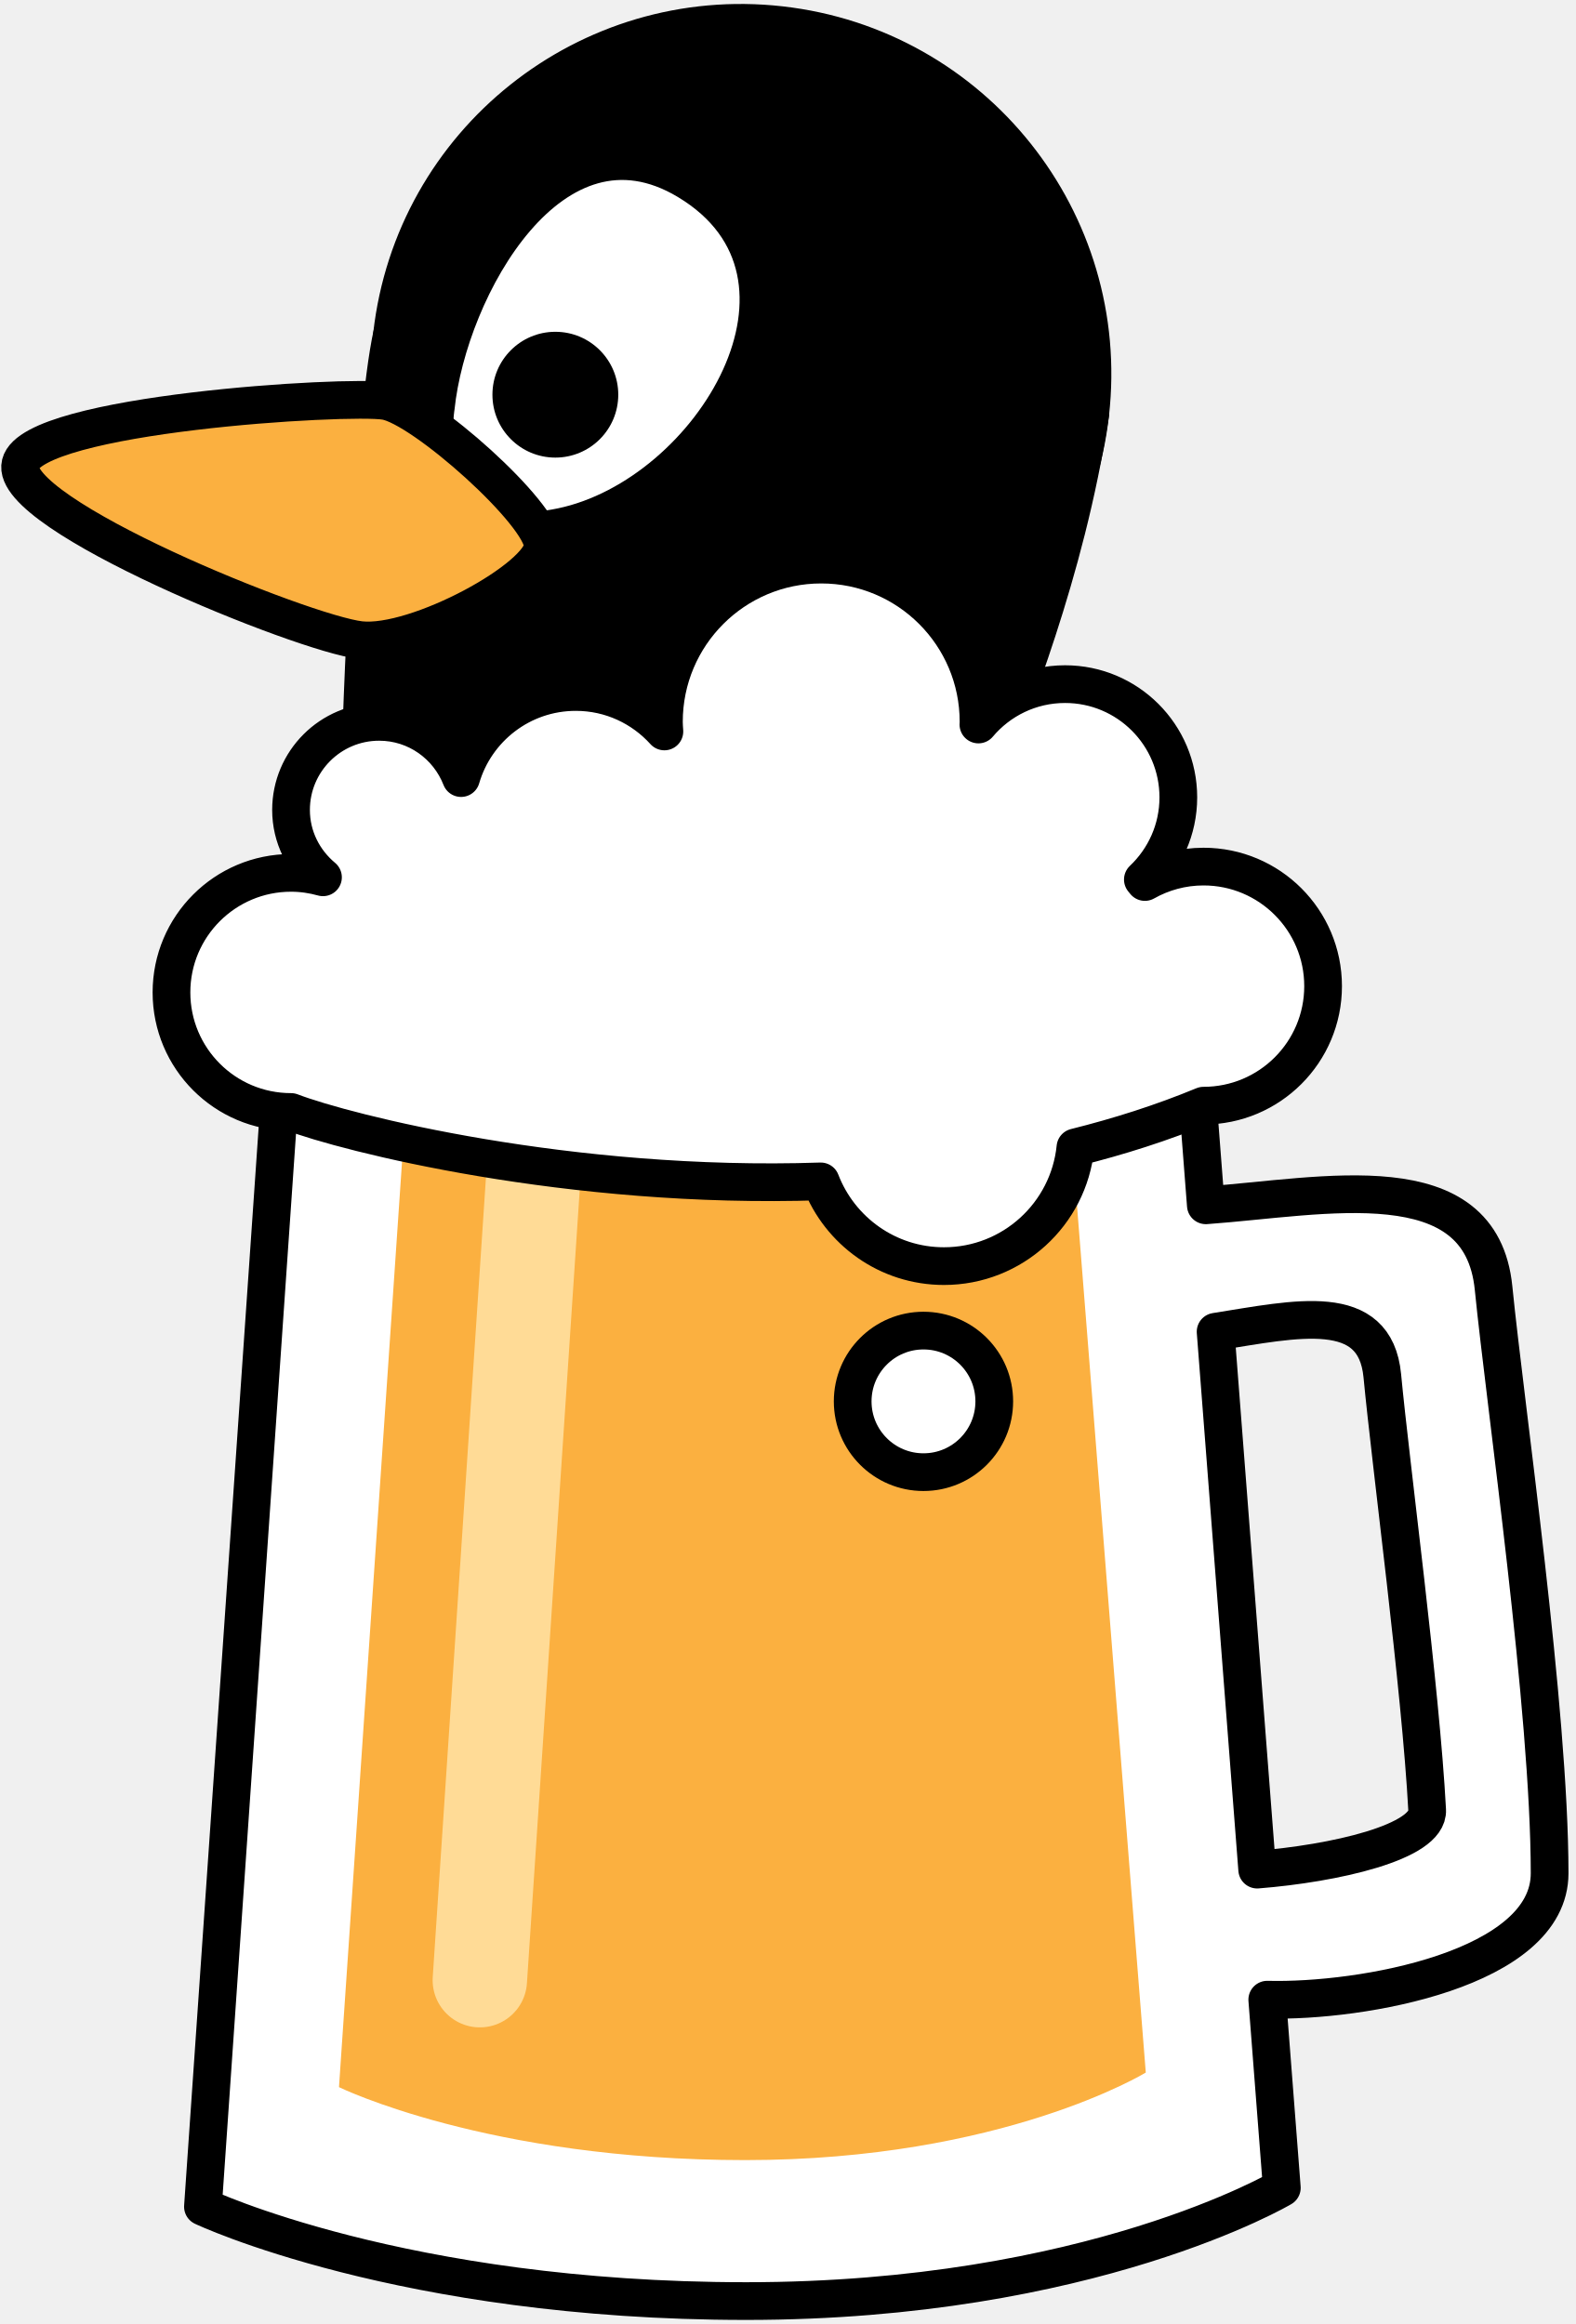
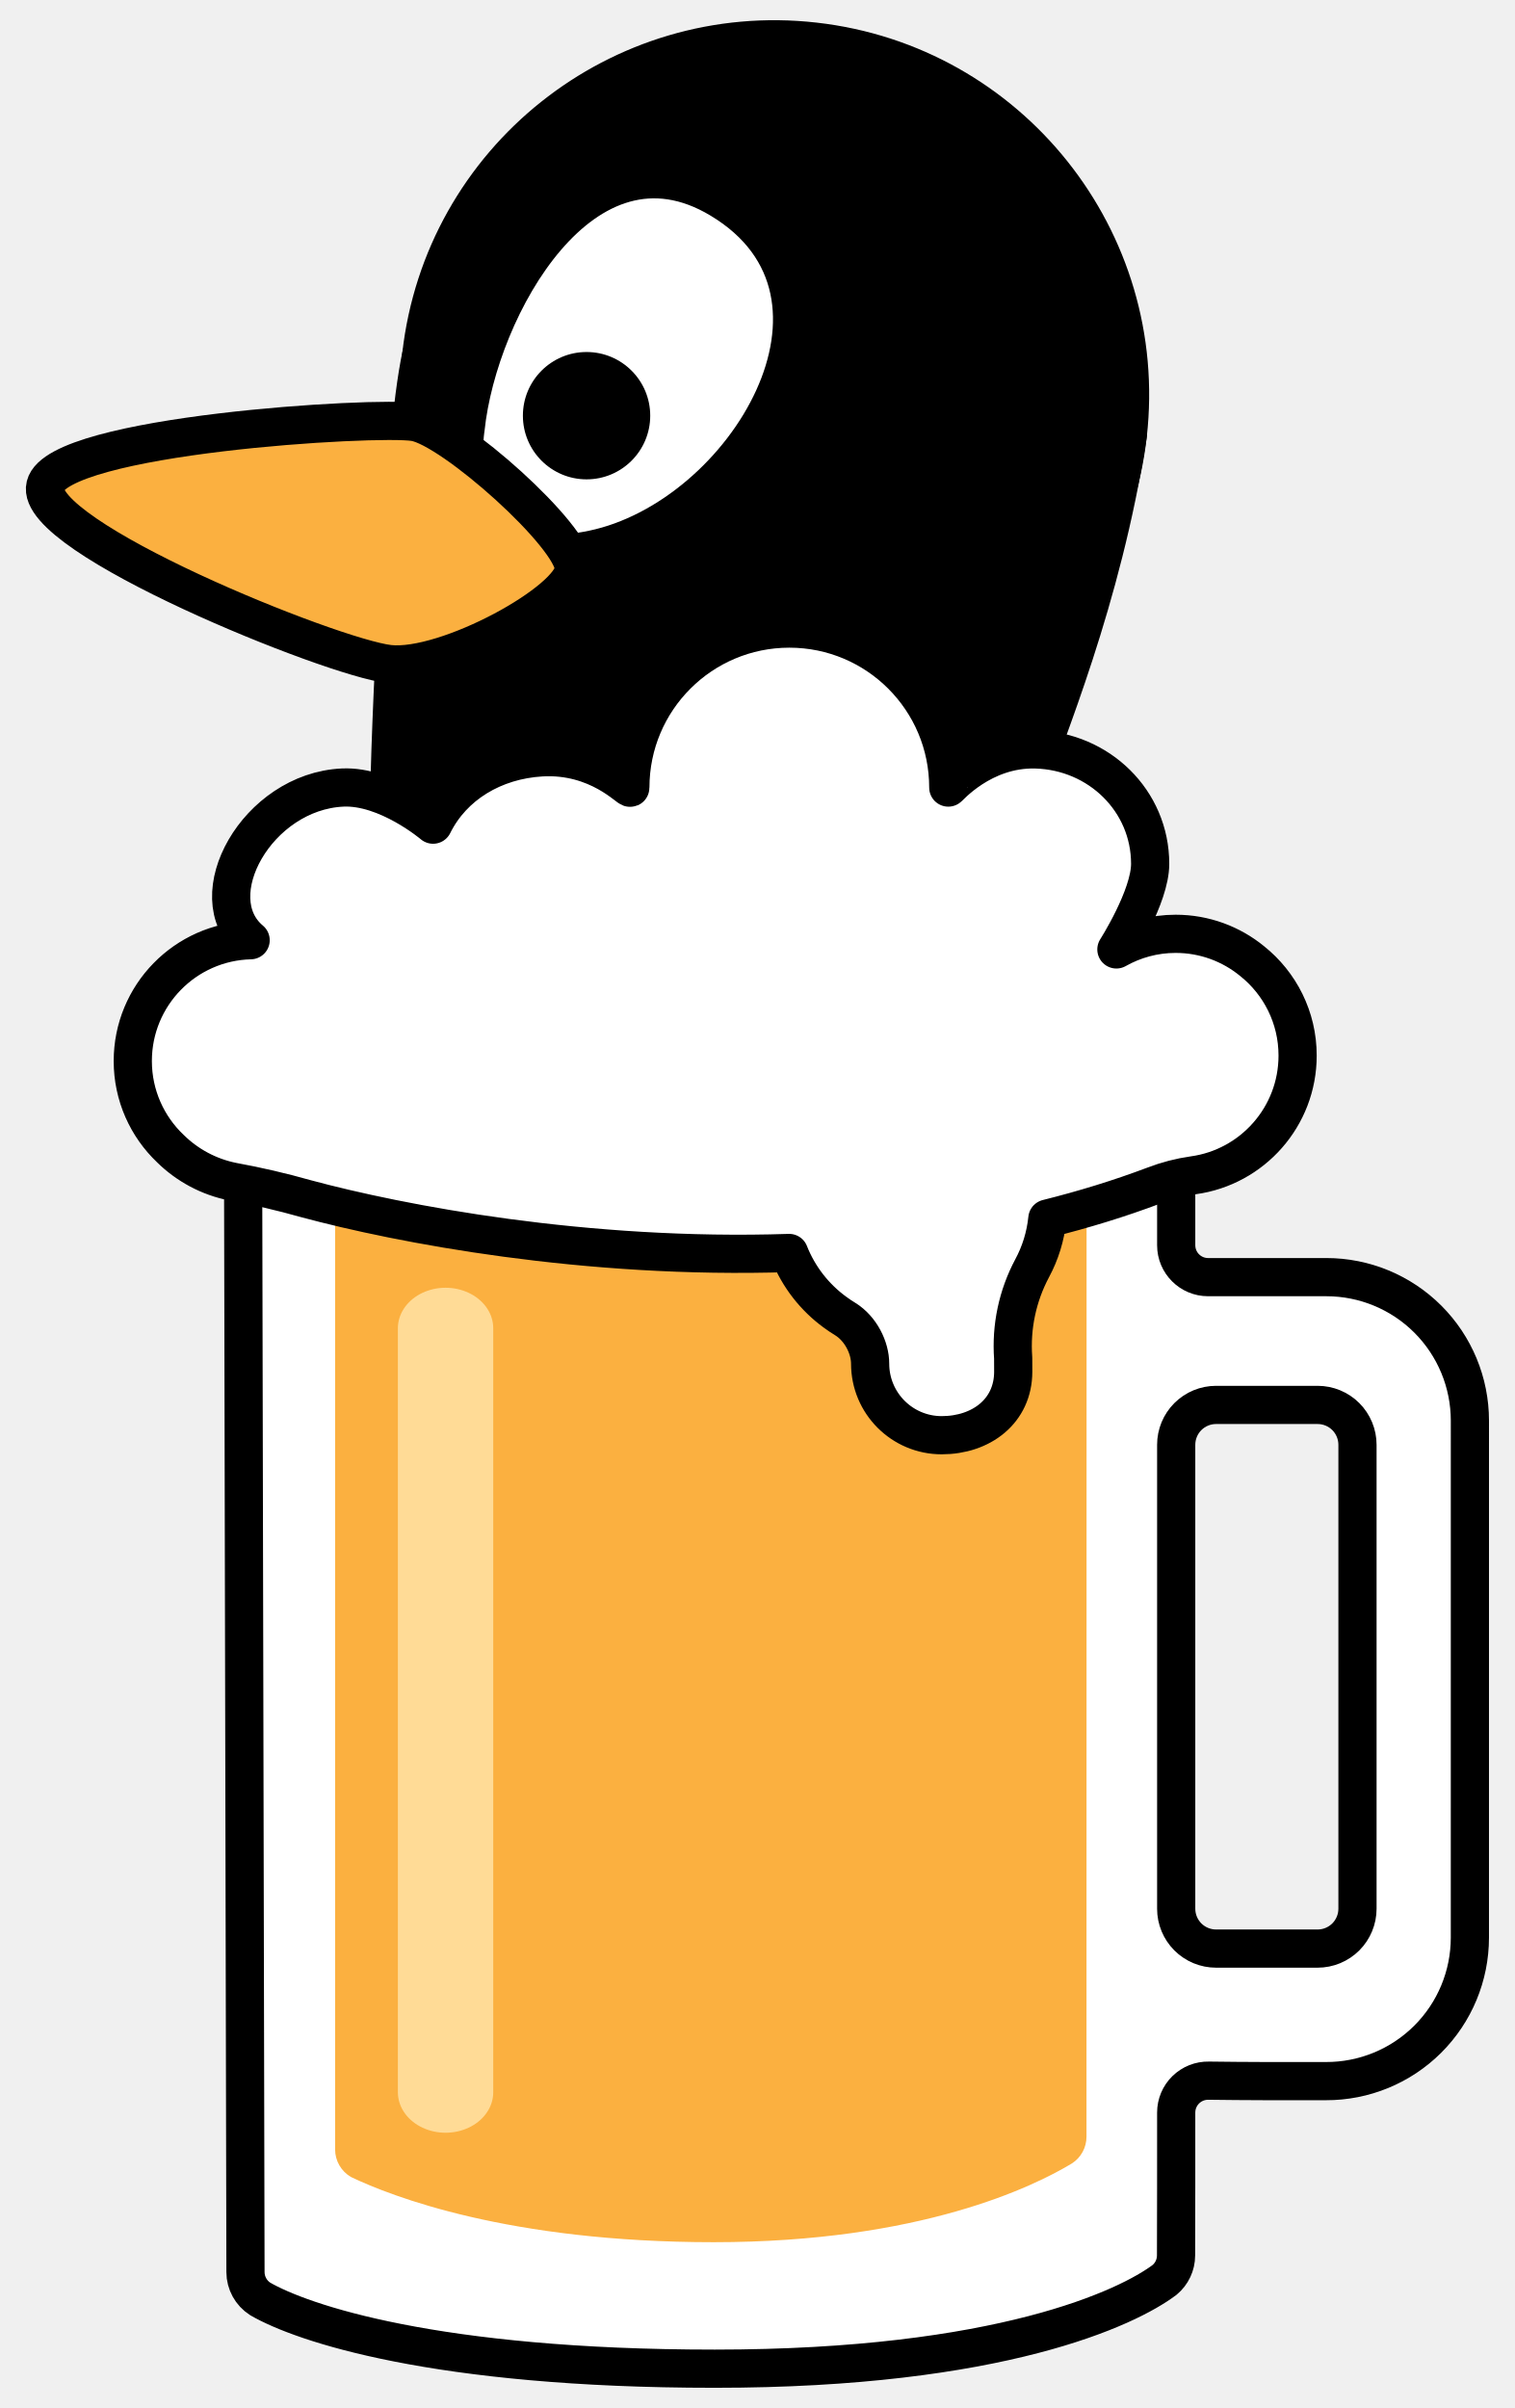
- <svg xmlns="http://www.w3.org/2000/svg" width="200px" height="295px" viewBox="0 0 200 295" version="1.1">
-   <g id="Page-1" stroke="none" stroke-width="1" fill="none" fill-rule="evenodd">
-     <g id="linuxbrew" transform="translate(2, 2)">
-       <g id="Group">
-         <path d="M194.662,235.783 C194.658,214.992 189.067,176.743 187.549,161.51 C185.947,145.417 166.104,149.903 151.033,150.998 L149.994,137.551 L33.469,137.551 L23.755,278.11 C23.755,278.11 49.004,290.089 92.7,290.089 C136.398,290.089 160.676,275.714 160.676,275.714 L158.828,251.831 C170.758,252.15 194.666,247.955 194.662,235.783 Z M152.273,167.044 C162.511,165.431 172.517,163.026 173.429,172.638 C174.499,183.967 178.306,212.355 179.121,227.767 C179.341,231.861 167.234,234.558 157.55,235.322 L152.273,167.044 Z" id="Shape" stroke="#000000" stroke-width="4.786" fill="#FFFFFF" fill-rule="nonzero" stroke-linejoin="round" />
-         <path d="M49.641,136.389 L41.02,262.934 C41.02,262.934 59.903,272.195 92.579,272.195 C125.257,272.195 143.411,261.083 143.411,261.083 L133.52,136.39 L49.641,136.39 L49.641,136.389 Z" id="Path" fill="#FBB040" />
-         <path d="M66.412,136.389 L58.896,249.359" id="Path" stroke="#FFDB96" stroke-width="11.979" stroke-linecap="round" />
-         <g>
-           <path d="M136.363,50.498 C133.169,71.264 125.98,88.035 123.586,95.223 C121.19,102.411 43.723,106.405 43.723,97.619 C43.723,88.833 45.388,51.223 47.75,40.48" id="Path" stroke="#000000" stroke-width="4.792" fill="#000000" stroke-linecap="round" stroke-linejoin="round" />
-           <path d="M136.363,50.498 C133.595,74.964 111.513,92.563 87.047,89.795 C62.579,87.028 44.983,64.951 47.75,40.48 C50.514,16.014 72.596,-1.584 97.063,1.184 C121.531,3.95 139.127,26.029 136.363,50.498 Z" id="Path" stroke="#000000" stroke-width="4.786" fill="#000000" stroke-linecap="round" stroke-linejoin="round" />
-           <path d="M53.307,49.7 C54.903,34.527 68.092,10.653 85.251,20.95 C105.217,32.93 88.445,60.88 69.277,64.874 C50.11,68.869 53.307,49.7 53.307,49.7 Z" id="Path" stroke="#000000" stroke-width="4.786" fill="#FFFFFF" stroke-linecap="round" stroke-linejoin="round" />
-           <path d="M46.918,48.902 C42.191,48.114 2.193,50.498 0.598,56.887 C-1.003,63.277 36.534,78.451 43.723,79.249 C50.911,80.047 66.883,71.262 66.883,67.27 C66.883,63.278 51.708,49.703 46.918,48.902 Z" id="Path" stroke="#000000" stroke-width="4.786" fill="#FBB040" stroke-linecap="round" stroke-linejoin="round" />
-           <circle id="Oval" fill="#000000" cx="68.479" cy="48.101" r="7.985" />
-         </g>
-         <path d="M150.738,108.002 C148.033,108.002 145.497,108.717 143.298,109.96 L143.041,109.645 C145.807,107.023 147.541,103.326 147.541,99.215 C147.541,91.277 141.105,84.841 133.168,84.841 C128.751,84.841 124.807,86.834 122.17,89.966 C122.17,89.854 122.186,89.746 122.186,89.633 C122.186,78.605 113.25,69.668 102.221,69.668 C91.196,69.668 82.256,78.605 82.256,89.633 C82.256,90.042 82.293,90.445 82.318,90.848 C79.542,87.779 75.541,85.841 71.075,85.841 C64.169,85.841 58.352,90.457 56.514,96.767 C54.891,92.598 50.86,89.63 46.118,89.63 C39.943,89.63 34.935,94.638 34.935,100.812 C34.935,104.264 36.532,107.31 38.99,109.362 C37.7,109.005 36.344,108.799 34.935,108.799 C26.555,108.799 19.762,115.594 19.762,123.974 C19.762,132.355 26.555,139.15 34.935,139.15 C41.837,141.803 70.266,149.033 102.157,147.961 C104.577,154.248 110.657,158.716 117.796,158.716 C126.485,158.716 133.628,152.108 134.483,143.644 C140.005,142.266 145.457,140.535 150.74,138.35 C159.121,138.35 165.914,131.558 165.914,123.178 C165.912,114.796 159.119,108.002 150.738,108.002 Z" id="Path" stroke="#000000" stroke-width="4.786" fill="#FFFFFF" stroke-linecap="round" stroke-linejoin="round" />
-         <path d="M124.182,175.885 C124.182,170.923 120.162,166.901 115.198,166.901 C110.237,166.901 106.214,170.923 106.214,175.885 C106.214,180.848 110.237,184.87 115.198,184.87 C120.162,184.87 124.182,180.848 124.182,175.885 Z" id="Path" stroke="#000000" stroke-width="4.786" fill="#FFFFFF" stroke-linecap="round" stroke-linejoin="round" />
+ <svg xmlns="http://www.w3.org/2000/svg" width="100%" height="100%" viewBox="0 0 190 302" version="1.1" xml:space="preserve" style="fill-rule:evenodd;clip-rule:evenodd;stroke-linecap:round;stroke-linejoin:round;">
+   <g id="Group" transform="matrix(1,0,0,1,16.3636,33.3339)">
+     <g transform="matrix(1,0,0,1,-11.2736,-29.3022)">
+       <path id="Path" d="M136.363,50.498C133.169,71.264 125.98,88.035 123.586,95.223C121.19,102.411 43.723,106.405 43.723,97.619C43.723,88.833 45.388,51.223 47.75,40.48" style="stroke:black;stroke-width:4.79px;" />
+       <path id="Path1" d="M136.363,50.498C133.595,74.964 111.513,92.563 87.047,89.795C62.579,87.028 44.983,64.951 47.75,40.48C50.514,16.014 72.596,-1.584 97.063,1.184C121.531,3.95 139.127,26.029 136.363,50.498Z" style="stroke:black;stroke-width:4.79px;" />
+       <path id="Path2" d="M53.307,49.7C54.903,34.527 68.092,10.653 85.251,20.95C105.217,32.93 88.445,60.88 69.277,64.874C50.11,68.869 53.307,49.7 53.307,49.7Z" style="fill:white;stroke:black;stroke-width:4.79px;" />
+       <path id="Path3" d="M46.918,48.902C42.191,48.114 2.193,50.498 0.598,56.887C-1.003,63.277 36.534,78.451 43.723,79.249C50.911,80.047 66.883,71.262 66.883,67.27C66.883,63.278 51.708,49.703 46.918,48.902Z" style="fill:rgb(251,176,64);stroke:black;stroke-width:4.79px;" />
+       <circle id="Oval" cx="68.479" cy="48.101" r="7.985" />
+     </g>
+     <g transform="matrix(1,0,0,1,4,112)">
+       <path id="Shape" d="M145.932,115.67C150.717,115.687 155.312,113.799 158.701,110.422C162.091,107.045 163.996,102.457 163.996,97.672C163.998,79.399 163.998,51.162 163.998,32.839C163.998,28.065 162.102,23.487 158.726,20.111C155.35,16.735 150.772,14.839 145.998,14.839L131.16,14.839C128.951,14.839 127.16,13.048 127.16,10.839L127.16,1.409L10.13,1.409C10.13,1.409 10.388,121.948 10.425,139.622C10.428,140.985 11.125,142.254 12.275,142.987C17.487,146.005 34.196,151.737 69.279,151.737C105.104,151.737 121.118,144.063 125.703,140.598C126.614,139.842 127.141,138.72 127.141,137.536C127.16,133.711 127.16,124.848 127.16,119.612C127.16,118.537 127.593,117.507 128.361,116.755C129.129,116.002 130.168,115.591 131.243,115.613C135.644,115.675 140.917,115.684 145.932,115.67ZM127.16,35.864C127.16,34.538 127.687,33.266 128.624,32.328C129.562,31.391 130.834,30.864 132.16,30.864L144.898,30.864C146.224,30.864 147.496,31.391 148.434,32.328C149.371,33.266 149.898,34.538 149.898,35.864L149.898,94.049C149.898,95.375 149.371,96.647 148.434,97.585C147.496,98.522 146.224,99.049 144.898,99.049L132.16,99.049C130.834,99.049 129.562,98.522 128.624,97.585C127.687,96.647 127.16,95.375 127.16,94.049L127.16,35.864Z" style="fill:white;fill-rule:nonzero;stroke:black;stroke-width:4.79px;stroke-linecap:butt;" />
+       <path id="Path4" d="M21.667,0.249L21.667,124.235C21.667,125.666 22.431,126.988 23.67,127.702C28.731,130.114 43.413,135.871 69.154,135.871C95.066,135.871 109.312,128.876 114.082,125.993C115.221,125.259 115.909,123.996 115.909,122.642C115.92,106.201 115.92,0.249 115.92,0.249L21.667,0.249Z" style="fill:rgb(251,176,64);" />
+       <g id="Path5" transform="matrix(1,0,0,0.849312,0,21.0375)">
+         <path d="M35.521,0.249L35.521,113.065" style="fill:none;stroke:rgb(255,219,150);stroke-width:11.96px;stroke-linejoin:miter;" />
      </g>
+     </g>
+     <g id="Path6" transform="matrix(1,0,0,1,-5.782,-3.414)">
+       <path d="M43.739,73.505C46.212,68.507 51.367,65.417 57.313,65.065C64.48,64.641 68.48,69.262 68.48,68.852C68.48,57.84 77.408,48.914 88.421,48.914C99.435,48.914 108.357,57.84 108.357,68.852C108.357,68.965 112.598,63.885 119.322,64.069C127.246,64.286 133.677,70.496 133.677,78.424C133.677,82.527 129.441,89.152 129.441,89.152C131.639,87.912 134.17,87.195 136.873,87.195C140.511,87.195 143.851,88.478 146.463,90.616C149.943,93.393 152.173,97.67 152.171,102.467C152.171,110.133 146.48,116.468 139.092,117.479C137.419,117.716 135.778,118.142 134.201,118.749C129.81,120.404 125.32,121.776 120.784,122.908C120.558,125.144 119.892,127.25 118.875,129.139C117.035,132.591 116.21,136.494 116.495,140.396C116.493,140.632 116.502,141.868 116.502,142.106C116.502,147.062 112.486,150.078 107.526,150.078C102.573,150.078 98.555,146.063 98.555,141.106C98.555,139.106 97.378,136.718 95.445,135.519C94.997,135.248 94.564,134.957 94.145,134.646C91.588,132.783 89.578,130.212 88.399,127.222C62.849,128.068 39.538,123.582 27.787,120.413C24.766,119.557 21.706,118.846 18.616,118.283C15.6,117.685 12.894,116.209 10.786,114.132C7.882,111.371 6.073,107.47 6.073,103.147C6.073,94.902 12.654,88.195 20.854,87.998C14.382,82.58 21.649,69.35 32.391,68.85C37.957,68.591 43.739,73.505 43.739,73.505Z" style="fill:white;stroke:black;stroke-width:4.79px;" />
    </g>
  </g>
</svg>
